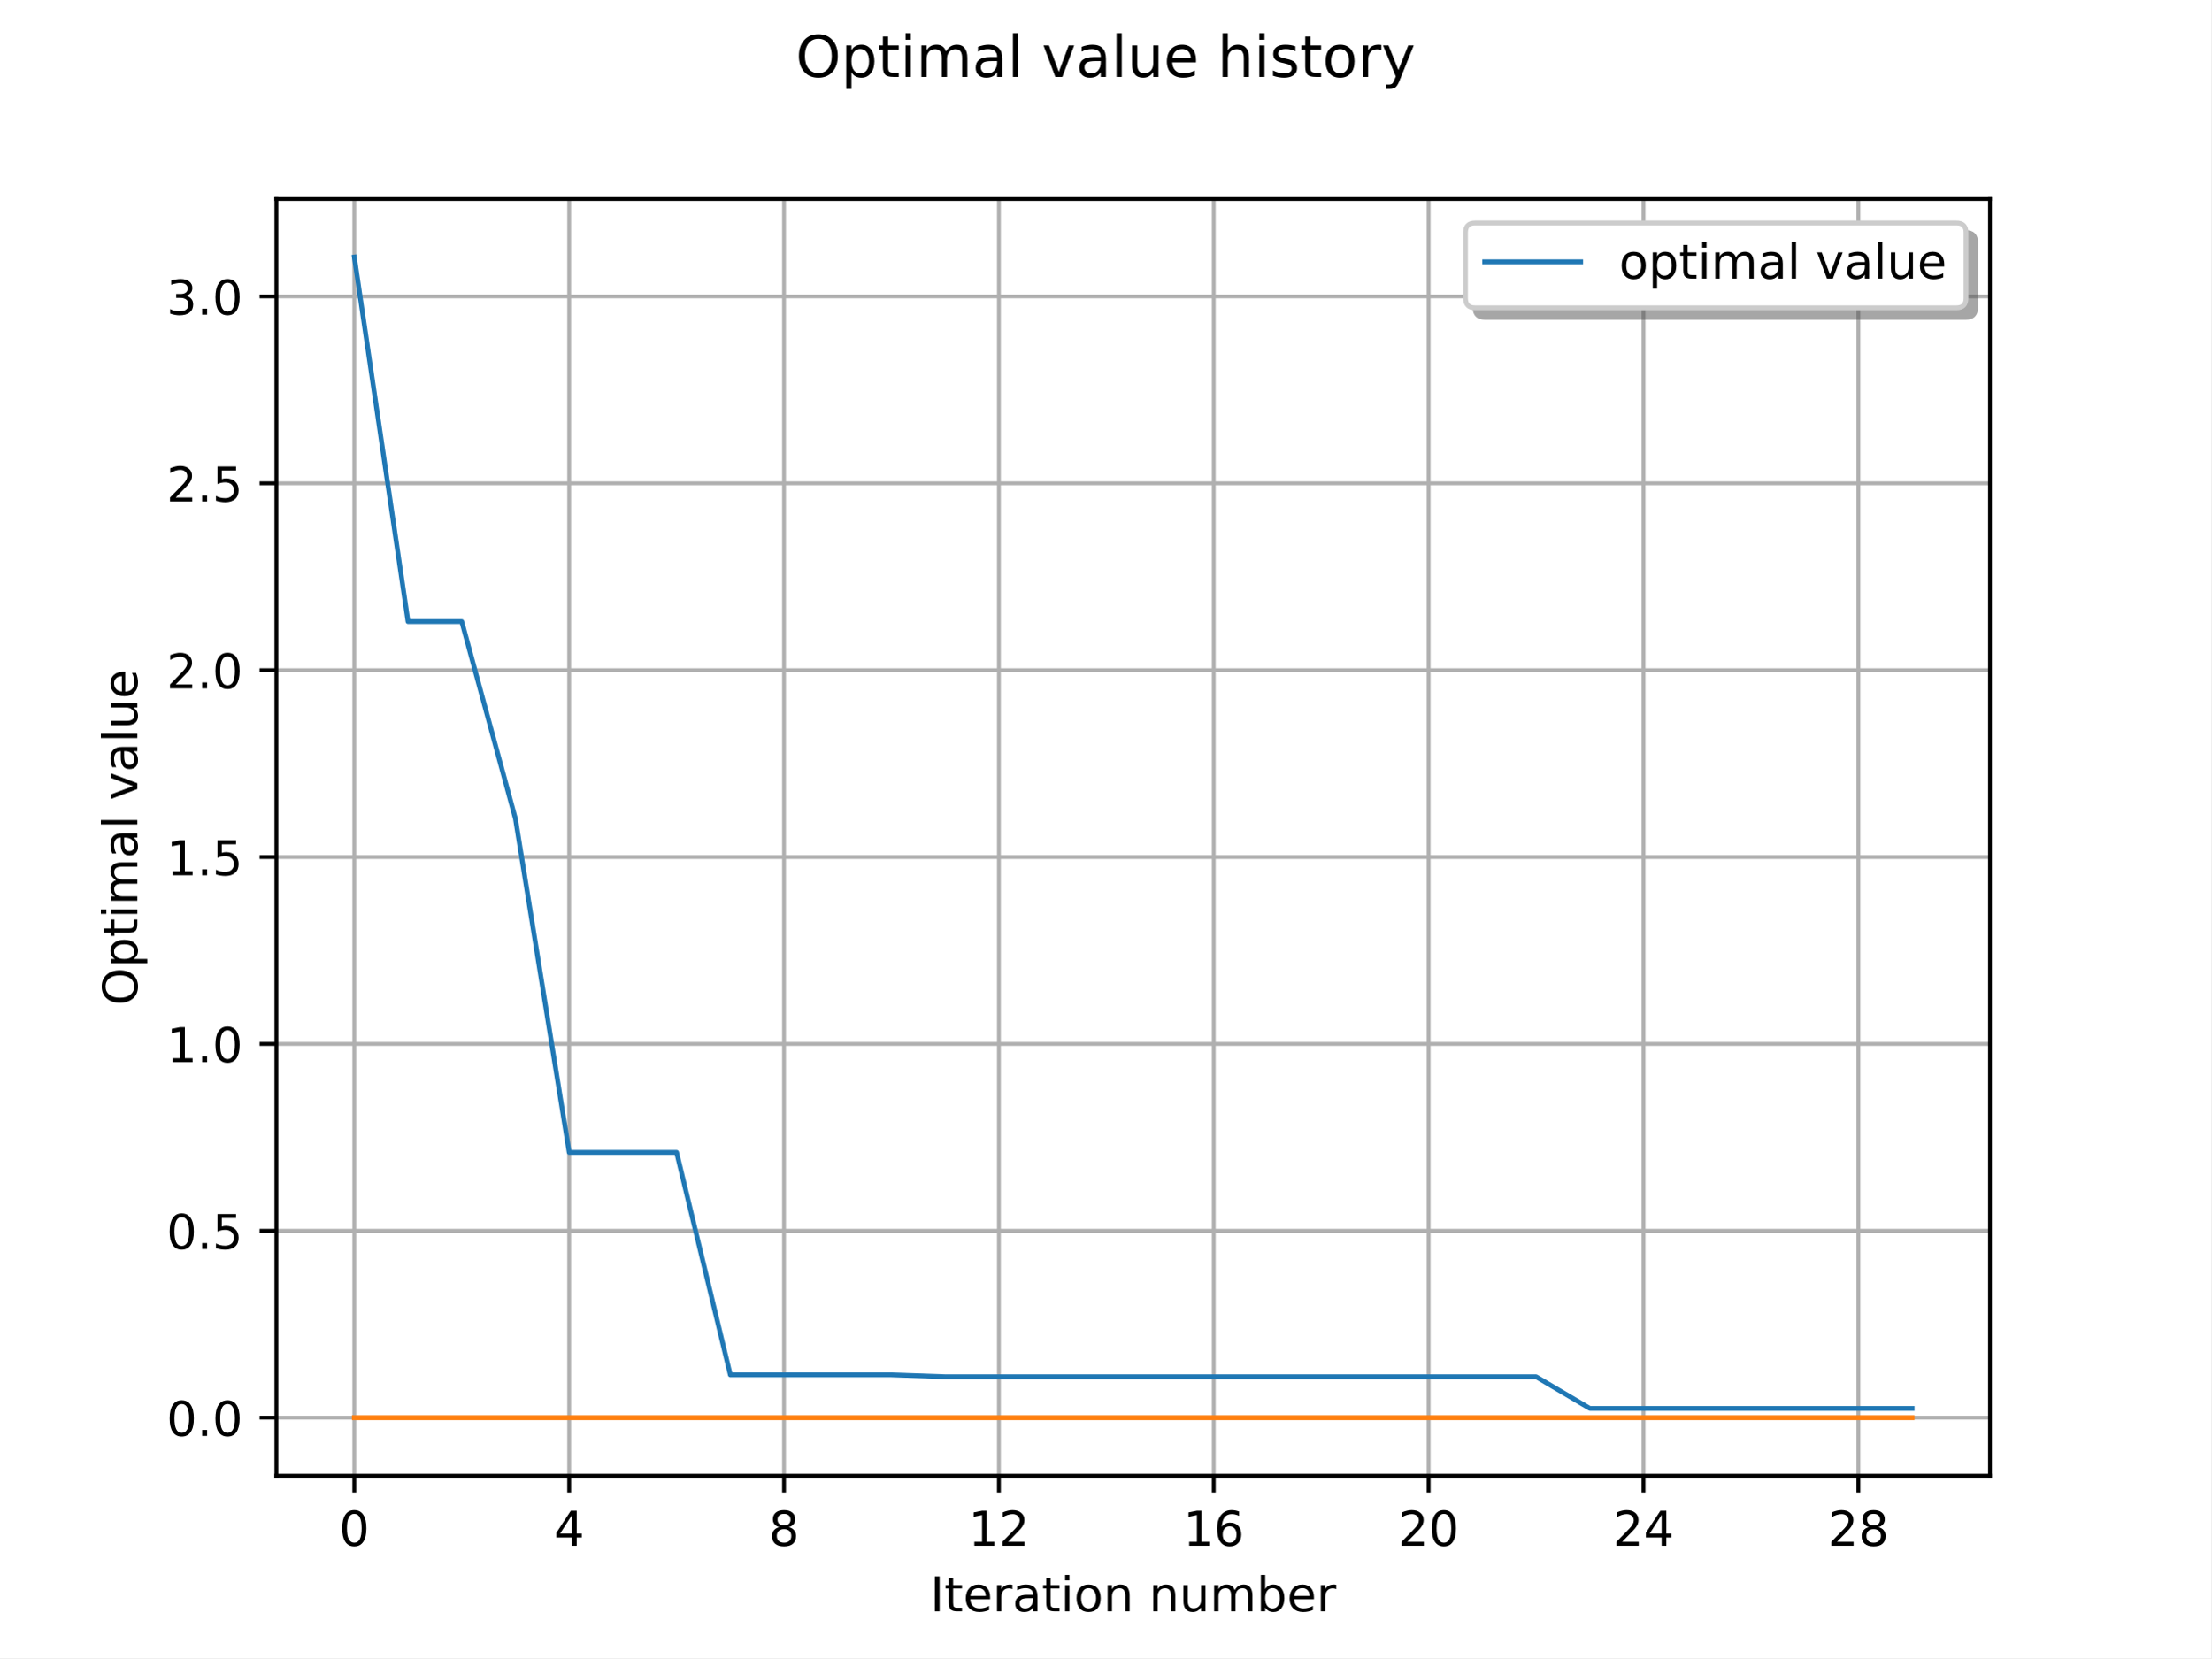
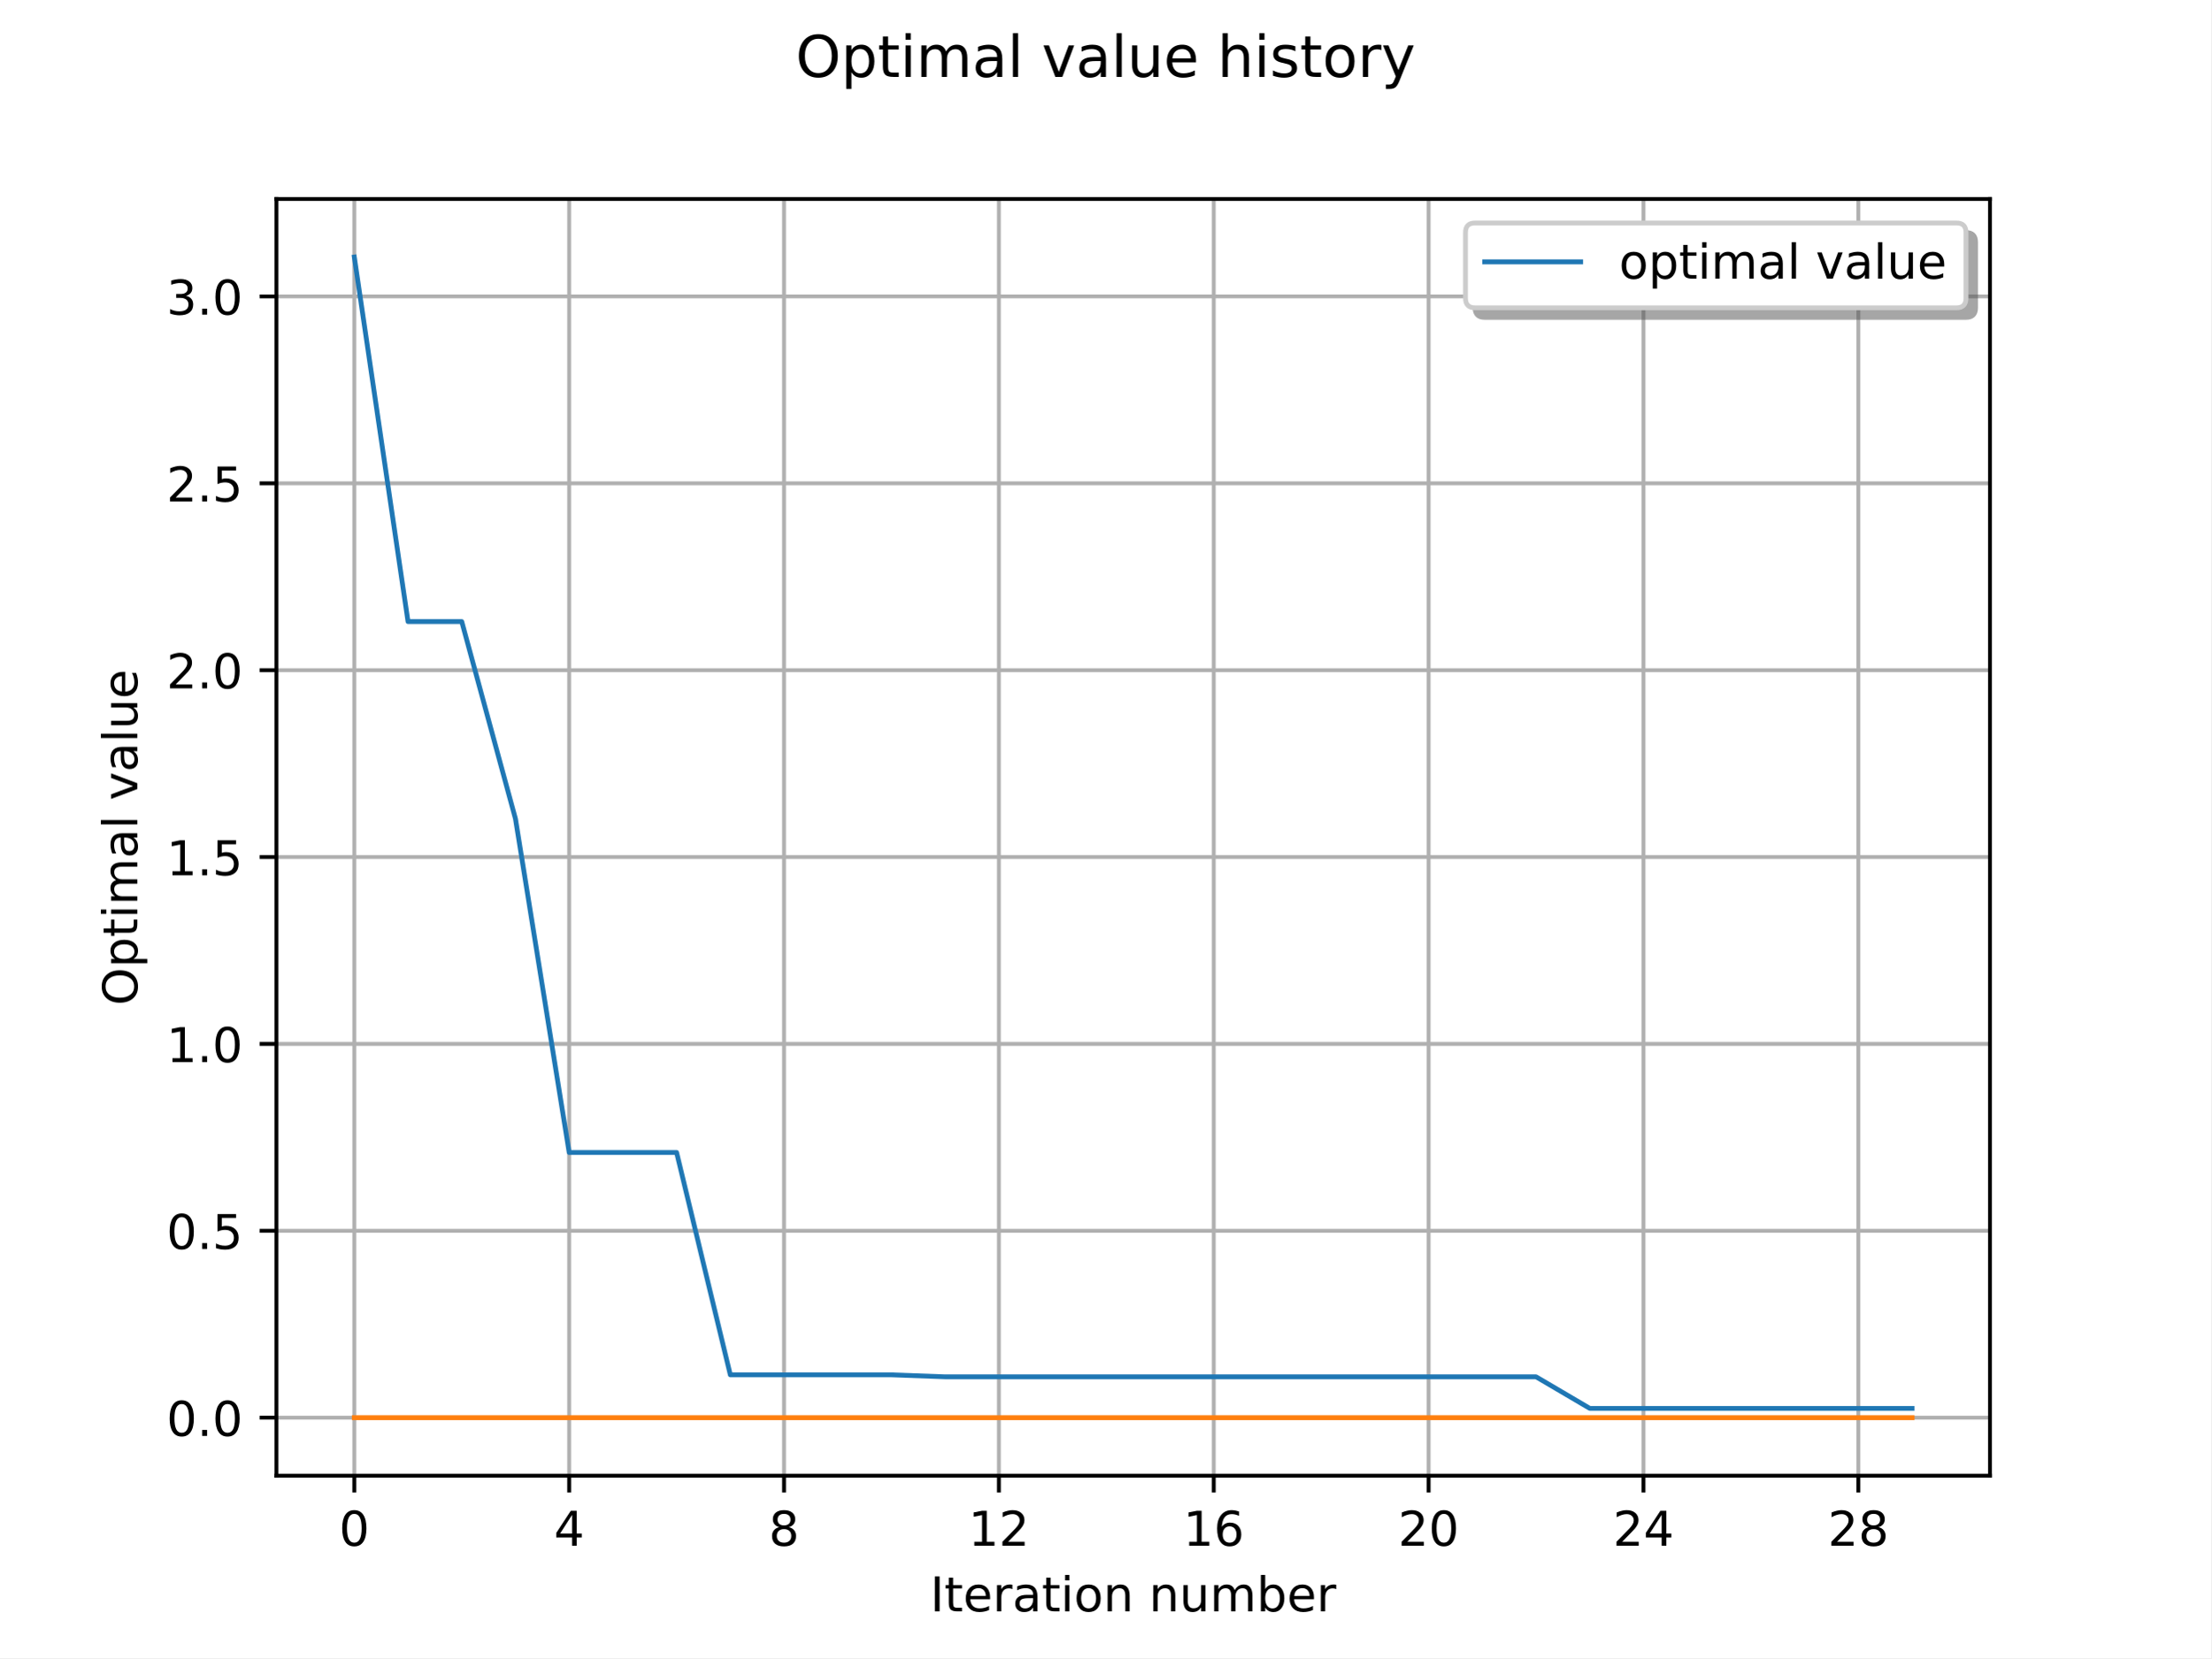
<svg xmlns="http://www.w3.org/2000/svg" xmlns:xlink="http://www.w3.org/1999/xlink" width="460.8pt" height="345.6pt" viewBox="0 0 460.8 345.6" version="1.1">
  <defs>
    <style type="text/css">*{stroke-linejoin: round; stroke-linecap: butt}</style>
  </defs>
  <g id="figure_1">
    <g id="patch_1">
      <path d="M 0 345.6  L 460.8 345.6  L 460.8 0  L 0 0  z " style="fill: #ffffff" />
    </g>
    <g id="axes_1">
      <g id="patch_2">
        <path d="M 57.6 307.584  L 414.72 307.584  L 414.72 41.472  L 57.6 41.472  z " style="fill: #ffffff" />
      </g>
      <g id="matplotlib.axis_1">
        <g id="xtick_1">
          <g id="line2d_1">
            <path d="M 73.833 307.584  L 73.833 41.472  " clip-path="url(#pece686282c)" style="fill: none; stroke: #b0b0b0; stroke-width: 0.8; stroke-linecap: square" />
          </g>
          <g id="line2d_2">
            <defs>
              <path id="m4a92d99fee" d="M 0 0  L 0 3.5  " style="stroke: #000000; stroke-width: 0.8" />
            </defs>
            <g>
              <use xlink:href="#m4a92d99fee" x="73.833" y="307.584" style="stroke: #000000; stroke-width: 0.8" />
            </g>
          </g>
          <g id="text_1">
            <g transform="translate(70.65148 322.1824) scale(0.1 -0.1)">
              <defs>
                <path id="DejaVuSans-30" d="M 2034 4250  Q 1547 4250 1301 3770  Q 1056 3291 1056 2328  Q 1056 1369 1301 889  Q 1547 409 2034 409  Q 2525 409 2770 889  Q 3016 1369 3016 2328  Q 3016 3291 2770 3770  Q 2525 4250 2034 4250  z M 2034 4750  Q 2819 4750 3233 4129  Q 3647 3509 3647 2328  Q 3647 1150 3233 529  Q 2819 -91 2034 -91  Q 1250 -91 836 529  Q 422 1150 422 2328  Q 422 3509 836 4129  Q 1250 4750 2034 4750  z " transform="scale(0.015625)" />
              </defs>
              <use xlink:href="#DejaVuSans-30" />
            </g>
          </g>
        </g>
        <g id="xtick_2">
          <g id="line2d_3">
            <path d="M 118.613 307.584  L 118.613 41.472  " clip-path="url(#pece686282c)" style="fill: none; stroke: #b0b0b0; stroke-width: 0.8; stroke-linecap: square" />
          </g>
          <g id="line2d_4">
            <g>
              <use xlink:href="#m4a92d99fee" x="118.613" y="307.584" style="stroke: #000000; stroke-width: 0.8" />
            </g>
          </g>
          <g id="text_2">
            <g transform="translate(115.4314 322.1824) scale(0.1 -0.1)">
              <defs>
                <path id="DejaVuSans-34" d="M 2419 4116  L 825 1625  L 2419 1625  L 2419 4116  z M 2253 4666  L 3047 4666  L 3047 1625  L 3713 1625  L 3713 1100  L 3047 1100  L 3047 0  L 2419 0  L 2419 1100  L 313 1100  L 313 1709  L 2253 4666  z " transform="scale(0.015625)" />
              </defs>
              <use xlink:href="#DejaVuSans-34" />
            </g>
          </g>
        </g>
        <g id="xtick_3">
          <g id="line2d_5">
            <path d="M 163.393 307.584  L 163.393 41.472  " clip-path="url(#pece686282c)" style="fill: none; stroke: #b0b0b0; stroke-width: 0.8; stroke-linecap: square" />
          </g>
          <g id="line2d_6">
            <g>
              <use xlink:href="#m4a92d99fee" x="163.393" y="307.584" style="stroke: #000000; stroke-width: 0.8" />
            </g>
          </g>
          <g id="text_3">
            <g transform="translate(160.2114 322.1824) scale(0.1 -0.1)">
              <defs>
                <path id="DejaVuSans-38" d="M 2034 2216  Q 1584 2216 1326 1975  Q 1069 1734 1069 1313  Q 1069 891 1326 650  Q 1584 409 2034 409  Q 2484 409 2743 651  Q 3003 894 3003 1313  Q 3003 1734 2745 1975  Q 2488 2216 2034 2216  z M 1403 2484  Q 997 2584 770 2862  Q 544 3141 544 3541  Q 544 4100 942 4425  Q 1341 4750 2034 4750  Q 2731 4750 3128 4425  Q 3525 4100 3525 3541  Q 3525 3141 3298 2862  Q 3072 2584 2669 2484  Q 3125 2378 3379 2068  Q 3634 1759 3634 1313  Q 3634 634 3220 271  Q 2806 -91 2034 -91  Q 1263 -91 848 271  Q 434 634 434 1313  Q 434 1759 690 2068  Q 947 2378 1403 2484  z M 1172 3481  Q 1172 3119 1398 2916  Q 1625 2713 2034 2713  Q 2441 2713 2670 2916  Q 2900 3119 2900 3481  Q 2900 3844 2670 4047  Q 2441 4250 2034 4250  Q 1625 4250 1398 4047  Q 1172 3844 1172 3481  z " transform="scale(0.015625)" />
              </defs>
              <use xlink:href="#DejaVuSans-38" />
            </g>
          </g>
        </g>
        <g id="xtick_4">
          <g id="line2d_7">
            <path d="M 208.173 307.584  L 208.173 41.472  " clip-path="url(#pece686282c)" style="fill: none; stroke: #b0b0b0; stroke-width: 0.8; stroke-linecap: square" />
          </g>
          <g id="line2d_8">
            <g>
              <use xlink:href="#m4a92d99fee" x="208.173" y="307.584" style="stroke: #000000; stroke-width: 0.8" />
            </g>
          </g>
          <g id="text_4">
            <g transform="translate(201.81 322.1824) scale(0.1 -0.1)">
              <defs>
                <path id="DejaVuSans-31" d="M 794 531  L 1825 531  L 1825 4091  L 703 3866  L 703 4441  L 1819 4666  L 2450 4666  L 2450 531  L 3481 531  L 3481 0  L 794 0  L 794 531  z " transform="scale(0.015625)" />
                <path id="DejaVuSans-32" d="M 1228 531  L 3431 531  L 3431 0  L 469 0  L 469 531  Q 828 903 1448 1529  Q 2069 2156 2228 2338  Q 2531 2678 2651 2914  Q 2772 3150 2772 3378  Q 2772 3750 2511 3984  Q 2250 4219 1831 4219  Q 1534 4219 1204 4116  Q 875 4013 500 3803  L 500 4441  Q 881 4594 1212 4672  Q 1544 4750 1819 4750  Q 2544 4750 2975 4387  Q 3406 4025 3406 3419  Q 3406 3131 3298 2873  Q 3191 2616 2906 2266  Q 2828 2175 2409 1742  Q 1991 1309 1228 531  z " transform="scale(0.015625)" />
              </defs>
              <use xlink:href="#DejaVuSans-31" />
              <use xlink:href="#DejaVuSans-32" transform="translate(63.62305 0)" />
            </g>
          </g>
        </g>
        <g id="xtick_5">
          <g id="line2d_9">
            <path d="M 252.952 307.584  L 252.952 41.472  " clip-path="url(#pece686282c)" style="fill: none; stroke: #b0b0b0; stroke-width: 0.8; stroke-linecap: square" />
          </g>
          <g id="line2d_10">
            <g>
              <use xlink:href="#m4a92d99fee" x="252.952" y="307.584" style="stroke: #000000; stroke-width: 0.8" />
            </g>
          </g>
          <g id="text_5">
            <g transform="translate(246.59 322.1824) scale(0.1 -0.1)">
              <defs>
                <path id="DejaVuSans-36" d="M 2113 2584  Q 1688 2584 1439 2293  Q 1191 2003 1191 1497  Q 1191 994 1439 701  Q 1688 409 2113 409  Q 2538 409 2786 701  Q 3034 994 3034 1497  Q 3034 2003 2786 2293  Q 2538 2584 2113 2584  z M 3366 4563  L 3366 3988  Q 3128 4100 2886 4159  Q 2644 4219 2406 4219  Q 1781 4219 1451 3797  Q 1122 3375 1075 2522  Q 1259 2794 1537 2939  Q 1816 3084 2150 3084  Q 2853 3084 3261 2657  Q 3669 2231 3669 1497  Q 3669 778 3244 343  Q 2819 -91 2113 -91  Q 1303 -91 875 529  Q 447 1150 447 2328  Q 447 3434 972 4092  Q 1497 4750 2381 4750  Q 2619 4750 2861 4703  Q 3103 4656 3366 4563  z " transform="scale(0.015625)" />
              </defs>
              <use xlink:href="#DejaVuSans-31" />
              <use xlink:href="#DejaVuSans-36" transform="translate(63.62305 0)" />
            </g>
          </g>
        </g>
        <g id="xtick_6">
          <g id="line2d_11">
            <path d="M 297.732 307.584  L 297.732 41.472  " clip-path="url(#pece686282c)" style="fill: none; stroke: #b0b0b0; stroke-width: 0.8; stroke-linecap: square" />
          </g>
          <g id="line2d_12">
            <g>
              <use xlink:href="#m4a92d99fee" x="297.732" y="307.584" style="stroke: #000000; stroke-width: 0.8" />
            </g>
          </g>
          <g id="text_6">
            <g transform="translate(291.3699 322.1824) scale(0.1 -0.1)">
              <use xlink:href="#DejaVuSans-32" />
              <use xlink:href="#DejaVuSans-30" transform="translate(63.62305 0)" />
            </g>
          </g>
        </g>
        <g id="xtick_7">
          <g id="line2d_13">
            <path d="M 342.512 307.584  L 342.512 41.472  " clip-path="url(#pece686282c)" style="fill: none; stroke: #b0b0b0; stroke-width: 0.8; stroke-linecap: square" />
          </g>
          <g id="line2d_14">
            <g>
              <use xlink:href="#m4a92d99fee" x="342.512" y="307.584" style="stroke: #000000; stroke-width: 0.8" />
            </g>
          </g>
          <g id="text_7">
            <g transform="translate(336.1499 322.1824) scale(0.1 -0.1)">
              <use xlink:href="#DejaVuSans-32" />
              <use xlink:href="#DejaVuSans-34" transform="translate(63.62305 0)" />
            </g>
          </g>
        </g>
        <g id="xtick_8">
          <g id="line2d_15">
            <path d="M 387.292 307.584  L 387.292 41.472  " clip-path="url(#pece686282c)" style="fill: none; stroke: #b0b0b0; stroke-width: 0.8; stroke-linecap: square" />
          </g>
          <g id="line2d_16">
            <g>
              <use xlink:href="#m4a92d99fee" x="387.292" y="307.584" style="stroke: #000000; stroke-width: 0.8" />
            </g>
          </g>
          <g id="text_8">
            <g transform="translate(380.9298 322.1824) scale(0.1 -0.1)">
              <use xlink:href="#DejaVuSans-32" />
              <use xlink:href="#DejaVuSans-38" transform="translate(63.62305 0)" />
            </g>
          </g>
        </g>
        <g id="text_9">
          <g transform="translate(193.8483 335.8606) scale(0.1 -0.1)">
            <defs>
              <path id="DejaVuSans-49" d="M 628 4666  L 1259 4666  L 1259 0  L 628 0  L 628 4666  z " transform="scale(0.015625)" />
              <path id="DejaVuSans-74" d="M 1172 4494  L 1172 3500  L 2356 3500  L 2356 3053  L 1172 3053  L 1172 1153  Q 1172 725 1289 603  Q 1406 481 1766 481  L 2356 481  L 2356 0  L 1766 0  Q 1100 0 847 248  Q 594 497 594 1153  L 594 3053  L 172 3053  L 172 3500  L 594 3500  L 594 4494  L 1172 4494  z " transform="scale(0.015625)" />
              <path id="DejaVuSans-65" d="M 3597 1894  L 3597 1613  L 953 1613  Q 991 1019 1311 708  Q 1631 397 2203 397  Q 2534 397 2845 478  Q 3156 559 3463 722  L 3463 178  Q 3153 47 2828 -22  Q 2503 -91 2169 -91  Q 1331 -91 842 396  Q 353 884 353 1716  Q 353 2575 817 3079  Q 1281 3584 2069 3584  Q 2775 3584 3186 3129  Q 3597 2675 3597 1894  z M 3022 2063  Q 3016 2534 2758 2815  Q 2500 3097 2075 3097  Q 1594 3097 1305 2825  Q 1016 2553 972 2059  L 3022 2063  z " transform="scale(0.015625)" />
              <path id="DejaVuSans-72" d="M 2631 2963  Q 2534 3019 2420 3045  Q 2306 3072 2169 3072  Q 1681 3072 1420 2755  Q 1159 2438 1159 1844  L 1159 0  L 581 0  L 581 3500  L 1159 3500  L 1159 2956  Q 1341 3275 1631 3429  Q 1922 3584 2338 3584  Q 2397 3584 2469 3576  Q 2541 3569 2628 3553  L 2631 2963  z " transform="scale(0.015625)" />
              <path id="DejaVuSans-61" d="M 2194 1759  Q 1497 1759 1228 1600  Q 959 1441 959 1056  Q 959 750 1161 570  Q 1363 391 1709 391  Q 2188 391 2477 730  Q 2766 1069 2766 1631  L 2766 1759  L 2194 1759  z M 3341 1997  L 3341 0  L 2766 0  L 2766 531  Q 2569 213 2275 61  Q 1981 -91 1556 -91  Q 1019 -91 701 211  Q 384 513 384 1019  Q 384 1609 779 1909  Q 1175 2209 1959 2209  L 2766 2209  L 2766 2266  Q 2766 2663 2505 2880  Q 2244 3097 1772 3097  Q 1472 3097 1187 3025  Q 903 2953 641 2809  L 641 3341  Q 956 3463 1253 3523  Q 1550 3584 1831 3584  Q 2591 3584 2966 3190  Q 3341 2797 3341 1997  z " transform="scale(0.015625)" />
              <path id="DejaVuSans-69" d="M 603 3500  L 1178 3500  L 1178 0  L 603 0  L 603 3500  z M 603 4863  L 1178 4863  L 1178 4134  L 603 4134  L 603 4863  z " transform="scale(0.015625)" />
              <path id="DejaVuSans-6f" d="M 1959 3097  Q 1497 3097 1228 2736  Q 959 2375 959 1747  Q 959 1119 1226 758  Q 1494 397 1959 397  Q 2419 397 2687 759  Q 2956 1122 2956 1747  Q 2956 2369 2687 2733  Q 2419 3097 1959 3097  z M 1959 3584  Q 2709 3584 3137 3096  Q 3566 2609 3566 1747  Q 3566 888 3137 398  Q 2709 -91 1959 -91  Q 1206 -91 779 398  Q 353 888 353 1747  Q 353 2609 779 3096  Q 1206 3584 1959 3584  z " transform="scale(0.015625)" />
              <path id="DejaVuSans-6e" d="M 3513 2113  L 3513 0  L 2938 0  L 2938 2094  Q 2938 2591 2744 2837  Q 2550 3084 2163 3084  Q 1697 3084 1428 2787  Q 1159 2491 1159 1978  L 1159 0  L 581 0  L 581 3500  L 1159 3500  L 1159 2956  Q 1366 3272 1645 3428  Q 1925 3584 2291 3584  Q 2894 3584 3203 3211  Q 3513 2838 3513 2113  z " transform="scale(0.015625)" />
              <path id="DejaVuSans-20" transform="scale(0.015625)" />
              <path id="DejaVuSans-75" d="M 544 1381  L 544 3500  L 1119 3500  L 1119 1403  Q 1119 906 1312 657  Q 1506 409 1894 409  Q 2359 409 2629 706  Q 2900 1003 2900 1516  L 2900 3500  L 3475 3500  L 3475 0  L 2900 0  L 2900 538  Q 2691 219 2414 64  Q 2138 -91 1772 -91  Q 1169 -91 856 284  Q 544 659 544 1381  z M 1991 3584  L 1991 3584  z " transform="scale(0.015625)" />
              <path id="DejaVuSans-6d" d="M 3328 2828  Q 3544 3216 3844 3400  Q 4144 3584 4550 3584  Q 5097 3584 5394 3201  Q 5691 2819 5691 2113  L 5691 0  L 5113 0  L 5113 2094  Q 5113 2597 4934 2840  Q 4756 3084 4391 3084  Q 3944 3084 3684 2787  Q 3425 2491 3425 1978  L 3425 0  L 2847 0  L 2847 2094  Q 2847 2600 2669 2842  Q 2491 3084 2119 3084  Q 1678 3084 1418 2786  Q 1159 2488 1159 1978  L 1159 0  L 581 0  L 581 3500  L 1159 3500  L 1159 2956  Q 1356 3278 1631 3431  Q 1906 3584 2284 3584  Q 2666 3584 2933 3390  Q 3200 3197 3328 2828  z " transform="scale(0.015625)" />
              <path id="DejaVuSans-62" d="M 3116 1747  Q 3116 2381 2855 2742  Q 2594 3103 2138 3103  Q 1681 3103 1420 2742  Q 1159 2381 1159 1747  Q 1159 1113 1420 752  Q 1681 391 2138 391  Q 2594 391 2855 752  Q 3116 1113 3116 1747  z M 1159 2969  Q 1341 3281 1617 3432  Q 1894 3584 2278 3584  Q 2916 3584 3314 3078  Q 3713 2572 3713 1747  Q 3713 922 3314 415  Q 2916 -91 2278 -91  Q 1894 -91 1617 61  Q 1341 213 1159 525  L 1159 0  L 581 0  L 581 4863  L 1159 4863  L 1159 2969  z " transform="scale(0.015625)" />
            </defs>
            <use xlink:href="#DejaVuSans-49" />
            <use xlink:href="#DejaVuSans-74" transform="translate(29.49219 0)" />
            <use xlink:href="#DejaVuSans-65" transform="translate(68.70117 0)" />
            <use xlink:href="#DejaVuSans-72" transform="translate(130.2246 0)" />
            <use xlink:href="#DejaVuSans-61" transform="translate(171.3379 0)" />
            <use xlink:href="#DejaVuSans-74" transform="translate(232.6172 0)" />
            <use xlink:href="#DejaVuSans-69" transform="translate(271.8262 0)" />
            <use xlink:href="#DejaVuSans-6f" transform="translate(299.6094 0)" />
            <use xlink:href="#DejaVuSans-6e" transform="translate(360.791 0)" />
            <use xlink:href="#DejaVuSans-20" transform="translate(424.1699 0)" />
            <use xlink:href="#DejaVuSans-6e" transform="translate(455.957 0)" />
            <use xlink:href="#DejaVuSans-75" transform="translate(519.3359 0)" />
            <use xlink:href="#DejaVuSans-6d" transform="translate(582.7148 0)" />
            <use xlink:href="#DejaVuSans-62" transform="translate(680.127 0)" />
            <use xlink:href="#DejaVuSans-65" transform="translate(743.6035 0)" />
            <use xlink:href="#DejaVuSans-72" transform="translate(805.127 0)" />
          </g>
        </g>
      </g>
      <g id="matplotlib.axis_2">
        <g id="ytick_1">
          <g id="line2d_17">
            <path d="M 57.6 295.488  L 414.72 295.488  " clip-path="url(#pece686282c)" style="fill: none; stroke: #b0b0b0; stroke-width: 0.8; stroke-linecap: square" />
          </g>
          <g id="line2d_18">
            <defs>
              <path id="mb3cb5c074b" d="M 0 0  L -3.5 0  " style="stroke: #000000; stroke-width: 0.8" />
            </defs>
            <g>
              <use xlink:href="#mb3cb5c074b" x="57.6" y="295.488" style="stroke: #000000; stroke-width: 0.8" />
            </g>
          </g>
          <g id="text_10">
            <g transform="translate(34.69687 299.2872) scale(0.1 -0.1)">
              <defs>
                <path id="DejaVuSans-2e" d="M 684 794  L 1344 794  L 1344 0  L 684 0  L 684 794  z " transform="scale(0.015625)" />
              </defs>
              <use xlink:href="#DejaVuSans-30" />
              <use xlink:href="#DejaVuSans-2e" transform="translate(63.62305 0)" />
              <use xlink:href="#DejaVuSans-30" transform="translate(95.41016 0)" />
            </g>
          </g>
        </g>
        <g id="ytick_2">
          <g id="line2d_19">
            <path d="M 57.6 256.536  L 414.72 256.536  " clip-path="url(#pece686282c)" style="fill: none; stroke: #b0b0b0; stroke-width: 0.8; stroke-linecap: square" />
          </g>
          <g id="line2d_20">
            <g>
              <use xlink:href="#mb3cb5c074b" x="57.6" y="256.536" style="stroke: #000000; stroke-width: 0.8" />
            </g>
          </g>
          <g id="text_11">
            <g transform="translate(34.69687 260.3349) scale(0.1 -0.1)">
              <defs>
                <path id="DejaVuSans-35" d="M 691 4666  L 3169 4666  L 3169 4134  L 1269 4134  L 1269 2991  Q 1406 3038 1543 3061  Q 1681 3084 1819 3084  Q 2600 3084 3056 2656  Q 3513 2228 3513 1497  Q 3513 744 3044 326  Q 2575 -91 1722 -91  Q 1428 -91 1123 -41  Q 819 9 494 109  L 494 744  Q 775 591 1075 516  Q 1375 441 1709 441  Q 2250 441 2565 725  Q 2881 1009 2881 1497  Q 2881 1984 2565 2268  Q 2250 2553 1709 2553  Q 1456 2553 1204 2497  Q 953 2441 691 2322  L 691 4666  z " transform="scale(0.015625)" />
              </defs>
              <use xlink:href="#DejaVuSans-30" />
              <use xlink:href="#DejaVuSans-2e" transform="translate(63.62305 0)" />
              <use xlink:href="#DejaVuSans-35" transform="translate(95.41016 0)" />
            </g>
          </g>
        </g>
        <g id="ytick_3">
          <g id="line2d_21">
            <path d="M 57.6 217.583  L 414.72 217.583  " clip-path="url(#pece686282c)" style="fill: none; stroke: #b0b0b0; stroke-width: 0.8; stroke-linecap: square" />
          </g>
          <g id="line2d_22">
            <g>
              <use xlink:href="#mb3cb5c074b" x="57.6" y="217.583" style="stroke: #000000; stroke-width: 0.8" />
            </g>
          </g>
          <g id="text_12">
            <g transform="translate(34.69687 221.3826) scale(0.1 -0.1)">
              <use xlink:href="#DejaVuSans-31" />
              <use xlink:href="#DejaVuSans-2e" transform="translate(63.62305 0)" />
              <use xlink:href="#DejaVuSans-30" transform="translate(95.41016 0)" />
            </g>
          </g>
        </g>
        <g id="ytick_4">
          <g id="line2d_23">
            <path d="M 57.6 178.631  L 414.72 178.631  " clip-path="url(#pece686282c)" style="fill: none; stroke: #b0b0b0; stroke-width: 0.8; stroke-linecap: square" />
          </g>
          <g id="line2d_24">
            <g>
              <use xlink:href="#mb3cb5c074b" x="57.6" y="178.631" style="stroke: #000000; stroke-width: 0.8" />
            </g>
          </g>
          <g id="text_13">
            <g transform="translate(34.69687 182.4303) scale(0.1 -0.1)">
              <use xlink:href="#DejaVuSans-31" />
              <use xlink:href="#DejaVuSans-2e" transform="translate(63.62305 0)" />
              <use xlink:href="#DejaVuSans-35" transform="translate(95.41016 0)" />
            </g>
          </g>
        </g>
        <g id="ytick_5">
          <g id="line2d_25">
            <path d="M 57.6 139.679  L 414.72 139.679  " clip-path="url(#pece686282c)" style="fill: none; stroke: #b0b0b0; stroke-width: 0.8; stroke-linecap: square" />
          </g>
          <g id="line2d_26">
            <g>
              <use xlink:href="#mb3cb5c074b" x="57.6" y="139.679" style="stroke: #000000; stroke-width: 0.8" />
            </g>
          </g>
          <g id="text_14">
            <g transform="translate(34.69687 143.4779) scale(0.1 -0.1)">
              <use xlink:href="#DejaVuSans-32" />
              <use xlink:href="#DejaVuSans-2e" transform="translate(63.62305 0)" />
              <use xlink:href="#DejaVuSans-30" transform="translate(95.41016 0)" />
            </g>
          </g>
        </g>
        <g id="ytick_6">
          <g id="line2d_27">
            <path d="M 57.6 100.726  L 414.72 100.726  " clip-path="url(#pece686282c)" style="fill: none; stroke: #b0b0b0; stroke-width: 0.8; stroke-linecap: square" />
          </g>
          <g id="line2d_28">
            <g>
              <use xlink:href="#mb3cb5c074b" x="57.6" y="100.726" style="stroke: #000000; stroke-width: 0.8" />
            </g>
          </g>
          <g id="text_15">
            <g transform="translate(34.69687 104.5256) scale(0.1 -0.1)">
              <use xlink:href="#DejaVuSans-32" />
              <use xlink:href="#DejaVuSans-2e" transform="translate(63.62305 0)" />
              <use xlink:href="#DejaVuSans-35" transform="translate(95.41016 0)" />
            </g>
          </g>
        </g>
        <g id="ytick_7">
          <g id="line2d_29">
            <path d="M 57.6 61.774  L 414.72 61.774  " clip-path="url(#pece686282c)" style="fill: none; stroke: #b0b0b0; stroke-width: 0.8; stroke-linecap: square" />
          </g>
          <g id="line2d_30">
            <g>
              <use xlink:href="#mb3cb5c074b" x="57.6" y="61.774" style="stroke: #000000; stroke-width: 0.8" />
            </g>
          </g>
          <g id="text_16">
            <g transform="translate(34.69687 65.57331) scale(0.1 -0.1)">
              <defs>
                <path id="DejaVuSans-33" d="M 2597 2516  Q 3050 2419 3304 2112  Q 3559 1806 3559 1356  Q 3559 666 3084 287  Q 2609 -91 1734 -91  Q 1441 -91 1130 -33  Q 819 25 488 141  L 488 750  Q 750 597 1062 519  Q 1375 441 1716 441  Q 2309 441 2620 675  Q 2931 909 2931 1356  Q 2931 1769 2642 2001  Q 2353 2234 1838 2234  L 1294 2234  L 1294 2753  L 1863 2753  Q 2328 2753 2575 2939  Q 2822 3125 2822 3475  Q 2822 3834 2567 4026  Q 2313 4219 1838 4219  Q 1578 4219 1281 4162  Q 984 4106 628 3988  L 628 4550  Q 988 4650 1302 4700  Q 1616 4750 1894 4750  Q 2613 4750 3031 4423  Q 3450 4097 3450 3541  Q 3450 3153 3228 2886  Q 3006 2619 2597 2516  z " transform="scale(0.015625)" />
              </defs>
              <use xlink:href="#DejaVuSans-33" />
              <use xlink:href="#DejaVuSans-2e" transform="translate(63.62305 0)" />
              <use xlink:href="#DejaVuSans-30" transform="translate(95.41016 0)" />
            </g>
          </g>
        </g>
        <g id="text_17">
          <g transform="translate(28.61719 209.5577) rotate(-90) scale(0.1 -0.1)">
            <defs>
              <path id="DejaVuSans-4f" d="M 2522 4238  Q 1834 4238 1429 3725  Q 1025 3213 1025 2328  Q 1025 1447 1429 934  Q 1834 422 2522 422  Q 3209 422 3611 934  Q 4013 1447 4013 2328  Q 4013 3213 3611 3725  Q 3209 4238 2522 4238  z M 2522 4750  Q 3503 4750 4090 4092  Q 4678 3434 4678 2328  Q 4678 1225 4090 567  Q 3503 -91 2522 -91  Q 1538 -91 948 565  Q 359 1222 359 2328  Q 359 3434 948 4092  Q 1538 4750 2522 4750  z " transform="scale(0.015625)" />
              <path id="DejaVuSans-70" d="M 1159 525  L 1159 -1331  L 581 -1331  L 581 3500  L 1159 3500  L 1159 2969  Q 1341 3281 1617 3432  Q 1894 3584 2278 3584  Q 2916 3584 3314 3078  Q 3713 2572 3713 1747  Q 3713 922 3314 415  Q 2916 -91 2278 -91  Q 1894 -91 1617 61  Q 1341 213 1159 525  z M 3116 1747  Q 3116 2381 2855 2742  Q 2594 3103 2138 3103  Q 1681 3103 1420 2742  Q 1159 2381 1159 1747  Q 1159 1113 1420 752  Q 1681 391 2138 391  Q 2594 391 2855 752  Q 3116 1113 3116 1747  z " transform="scale(0.015625)" />
              <path id="DejaVuSans-6c" d="M 603 4863  L 1178 4863  L 1178 0  L 603 0  L 603 4863  z " transform="scale(0.015625)" />
              <path id="DejaVuSans-76" d="M 191 3500  L 800 3500  L 1894 563  L 2988 3500  L 3597 3500  L 2284 0  L 1503 0  L 191 3500  z " transform="scale(0.015625)" />
            </defs>
            <use xlink:href="#DejaVuSans-4f" />
            <use xlink:href="#DejaVuSans-70" transform="translate(78.71094 0)" />
            <use xlink:href="#DejaVuSans-74" transform="translate(142.1875 0)" />
            <use xlink:href="#DejaVuSans-69" transform="translate(181.3965 0)" />
            <use xlink:href="#DejaVuSans-6d" transform="translate(209.1797 0)" />
            <use xlink:href="#DejaVuSans-61" transform="translate(306.5918 0)" />
            <use xlink:href="#DejaVuSans-6c" transform="translate(367.8711 0)" />
            <use xlink:href="#DejaVuSans-20" transform="translate(395.6543 0)" />
            <use xlink:href="#DejaVuSans-76" transform="translate(427.4414 0)" />
            <use xlink:href="#DejaVuSans-61" transform="translate(486.6211 0)" />
            <use xlink:href="#DejaVuSans-6c" transform="translate(547.9004 0)" />
            <use xlink:href="#DejaVuSans-75" transform="translate(575.6836 0)" />
            <use xlink:href="#DejaVuSans-65" transform="translate(639.0625 0)" />
          </g>
        </g>
      </g>
      <g id="line2d_31">
-         <path d="M 73.833 53.568  L 85.028 129.553  L 96.223 129.553  L 107.418 170.662  L 118.613 240.193  L 129.808 240.193  L 141.003 240.193  L 152.198 286.566  L 163.393 286.566  L 174.588 286.566  L 185.783 286.566  L 196.978 286.957  L 208.173 286.957  L 219.368 286.957  L 230.563 286.957  L 241.757 286.957  L 252.952 286.957  L 264.147 286.957  L 275.342 286.957  L 286.537 286.957  L 297.732 286.957  L 308.927 286.957  L 320.122 286.957  L 331.317 293.559  L 342.512 293.559  L 353.707 293.559  L 364.902 293.559  L 376.097 293.559  L 387.292 293.559  L 398.487 293.559  " clip-path="url(#pece686282c)" style="fill: none; stroke: #1f77b4; stroke-linecap: square" />
+         <path d="M 73.833 53.568  L 85.028 129.551  L 96.223 129.551  L 107.418 170.655  L 118.613 240.212  L 129.808 240.212  L 141.003 240.212  L 152.198 286.562  L 163.393 286.562  L 174.588 286.562  L 185.783 286.562  L 196.978 286.974  L 208.173 286.974  L 219.368 286.974  L 230.563 286.974  L 241.757 286.974  L 252.952 286.974  L 264.147 286.974  L 275.342 286.974  L 286.537 286.974  L 297.732 286.974  L 308.927 286.974  L 320.122 286.974  L 331.317 293.555  L 342.512 293.555  L 353.707 293.555  L 364.902 293.555  L 376.097 293.555  L 387.292 293.555  L 398.487 293.555  " clip-path="url(#pece686282c)" style="fill: none; stroke: #1f77b4; stroke-linecap: square" />
      </g>
      <g id="line2d_32">
        <path d="M 73.833 295.488  L 398.487 295.488  " clip-path="url(#pece686282c)" style="fill: none; stroke: #ff7f0e; stroke-linecap: square" />
      </g>
      <g id="patch_3">
        <path d="M 57.6 307.584  L 57.6 41.472  " style="fill: none; stroke: #000000; stroke-width: 0.8; stroke-linejoin: miter; stroke-linecap: square" />
      </g>
      <g id="patch_4">
        <path d="M 414.72 307.584  L 414.72 41.472  " style="fill: none; stroke: #000000; stroke-width: 0.8; stroke-linejoin: miter; stroke-linecap: square" />
      </g>
      <g id="patch_5">
        <path d="M 57.6 307.584  L 414.72 307.584  " style="fill: none; stroke: #000000; stroke-width: 0.8; stroke-linejoin: miter; stroke-linecap: square" />
      </g>
      <g id="patch_6">
        <path d="M 57.6 41.472  L 414.72 41.472  " style="fill: none; stroke: #000000; stroke-width: 0.8; stroke-linejoin: miter; stroke-linecap: square" />
      </g>
      <g id="legend_1">
        <g id="patch_7">
          <path d="M 309.414 66.15  L 409.72 66.15  Q 411.72 66.15 411.72 64.15  L 411.72 50.472  Q 411.72 48.472 409.72 48.472  L 309.414 48.472  Q 307.414 48.472 307.414 50.472  L 307.414 64.15  Q 307.414 66.15 309.414 66.15  z " style="fill: #4d4d4d; opacity: 0.5; stroke: #4d4d4d; stroke-linejoin: miter" />
        </g>
        <g id="patch_8">
          <path d="M 307.414 64.15  L 407.72 64.15  Q 409.72 64.15 409.72 62.15  L 409.72 48.472  Q 409.72 46.472 407.72 46.472  L 307.414 46.472  Q 305.414 46.472 305.414 48.472  L 305.414 62.15  Q 305.414 64.15 307.414 64.15  z " style="fill: #ffffff; stroke: #cccccc; stroke-linejoin: miter" />
        </g>
        <g id="line2d_33">
          <path d="M 309.414 54.57  L 319.414 54.57  L 329.414 54.57  " style="fill: none; stroke: #1f77b4; stroke-linecap: square" />
        </g>
        <g id="text_18">
          <g transform="translate(337.4137 58.07044) scale(0.1 -0.1)">
            <use xlink:href="#DejaVuSans-6f" />
            <use xlink:href="#DejaVuSans-70" transform="translate(61.18164 0)" />
            <use xlink:href="#DejaVuSans-74" transform="translate(124.6582 0)" />
            <use xlink:href="#DejaVuSans-69" transform="translate(163.8672 0)" />
            <use xlink:href="#DejaVuSans-6d" transform="translate(191.6504 0)" />
            <use xlink:href="#DejaVuSans-61" transform="translate(289.0625 0)" />
            <use xlink:href="#DejaVuSans-6c" transform="translate(350.3418 0)" />
            <use xlink:href="#DejaVuSans-20" transform="translate(378.125 0)" />
            <use xlink:href="#DejaVuSans-76" transform="translate(409.9121 0)" />
            <use xlink:href="#DejaVuSans-61" transform="translate(469.0918 0)" />
            <use xlink:href="#DejaVuSans-6c" transform="translate(530.3711 0)" />
            <use xlink:href="#DejaVuSans-75" transform="translate(558.1543 0)" />
            <use xlink:href="#DejaVuSans-65" transform="translate(621.5332 0)" />
          </g>
        </g>
      </g>
    </g>
    <g id="text_19">
      <g transform="translate(165.8212 16.03013) scale(0.12 -0.12)">
        <defs>
          <path id="DejaVuSans-68" d="M 3513 2113  L 3513 0  L 2938 0  L 2938 2094  Q 2938 2591 2744 2837  Q 2550 3084 2163 3084  Q 1697 3084 1428 2787  Q 1159 2491 1159 1978  L 1159 0  L 581 0  L 581 4863  L 1159 4863  L 1159 2956  Q 1366 3272 1645 3428  Q 1925 3584 2291 3584  Q 2894 3584 3203 3211  Q 3513 2838 3513 2113  z " transform="scale(0.015625)" />
          <path id="DejaVuSans-73" d="M 2834 3397  L 2834 2853  Q 2591 2978 2328 3040  Q 2066 3103 1784 3103  Q 1356 3103 1142 2972  Q 928 2841 928 2578  Q 928 2378 1081 2264  Q 1234 2150 1697 2047  L 1894 2003  Q 2506 1872 2764 1633  Q 3022 1394 3022 966  Q 3022 478 2636 193  Q 2250 -91 1575 -91  Q 1294 -91 989 -36  Q 684 19 347 128  L 347 722  Q 666 556 975 473  Q 1284 391 1588 391  Q 1994 391 2212 530  Q 2431 669 2431 922  Q 2431 1156 2273 1281  Q 2116 1406 1581 1522  L 1381 1569  Q 847 1681 609 1914  Q 372 2147 372 2553  Q 372 3047 722 3315  Q 1072 3584 1716 3584  Q 2034 3584 2315 3537  Q 2597 3491 2834 3397  z " transform="scale(0.015625)" />
          <path id="DejaVuSans-79" d="M 2059 -325  Q 1816 -950 1584 -1140  Q 1353 -1331 966 -1331  L 506 -1331  L 506 -850  L 844 -850  Q 1081 -850 1212 -737  Q 1344 -625 1503 -206  L 1606 56  L 191 3500  L 800 3500  L 1894 763  L 2988 3500  L 3597 3500  L 2059 -325  z " transform="scale(0.015625)" />
        </defs>
        <use xlink:href="#DejaVuSans-4f" />
        <use xlink:href="#DejaVuSans-70" transform="translate(78.71094 0)" />
        <use xlink:href="#DejaVuSans-74" transform="translate(142.1875 0)" />
        <use xlink:href="#DejaVuSans-69" transform="translate(181.3965 0)" />
        <use xlink:href="#DejaVuSans-6d" transform="translate(209.1797 0)" />
        <use xlink:href="#DejaVuSans-61" transform="translate(306.5918 0)" />
        <use xlink:href="#DejaVuSans-6c" transform="translate(367.8711 0)" />
        <use xlink:href="#DejaVuSans-20" transform="translate(395.6543 0)" />
        <use xlink:href="#DejaVuSans-76" transform="translate(427.4414 0)" />
        <use xlink:href="#DejaVuSans-61" transform="translate(486.6211 0)" />
        <use xlink:href="#DejaVuSans-6c" transform="translate(547.9004 0)" />
        <use xlink:href="#DejaVuSans-75" transform="translate(575.6836 0)" />
        <use xlink:href="#DejaVuSans-65" transform="translate(639.0625 0)" />
        <use xlink:href="#DejaVuSans-20" transform="translate(700.5859 0)" />
        <use xlink:href="#DejaVuSans-68" transform="translate(732.373 0)" />
        <use xlink:href="#DejaVuSans-69" transform="translate(795.752 0)" />
        <use xlink:href="#DejaVuSans-73" transform="translate(823.5352 0)" />
        <use xlink:href="#DejaVuSans-74" transform="translate(875.6348 0)" />
        <use xlink:href="#DejaVuSans-6f" transform="translate(914.8438 0)" />
        <use xlink:href="#DejaVuSans-72" transform="translate(976.0254 0)" />
        <use xlink:href="#DejaVuSans-79" transform="translate(1017.139 0)" />
      </g>
    </g>
  </g>
  <defs>
    <clipPath id="pece686282c">
      <rect x="57.6" y="41.472" width="357.12" height="266.112" />
    </clipPath>
  </defs>
</svg>
